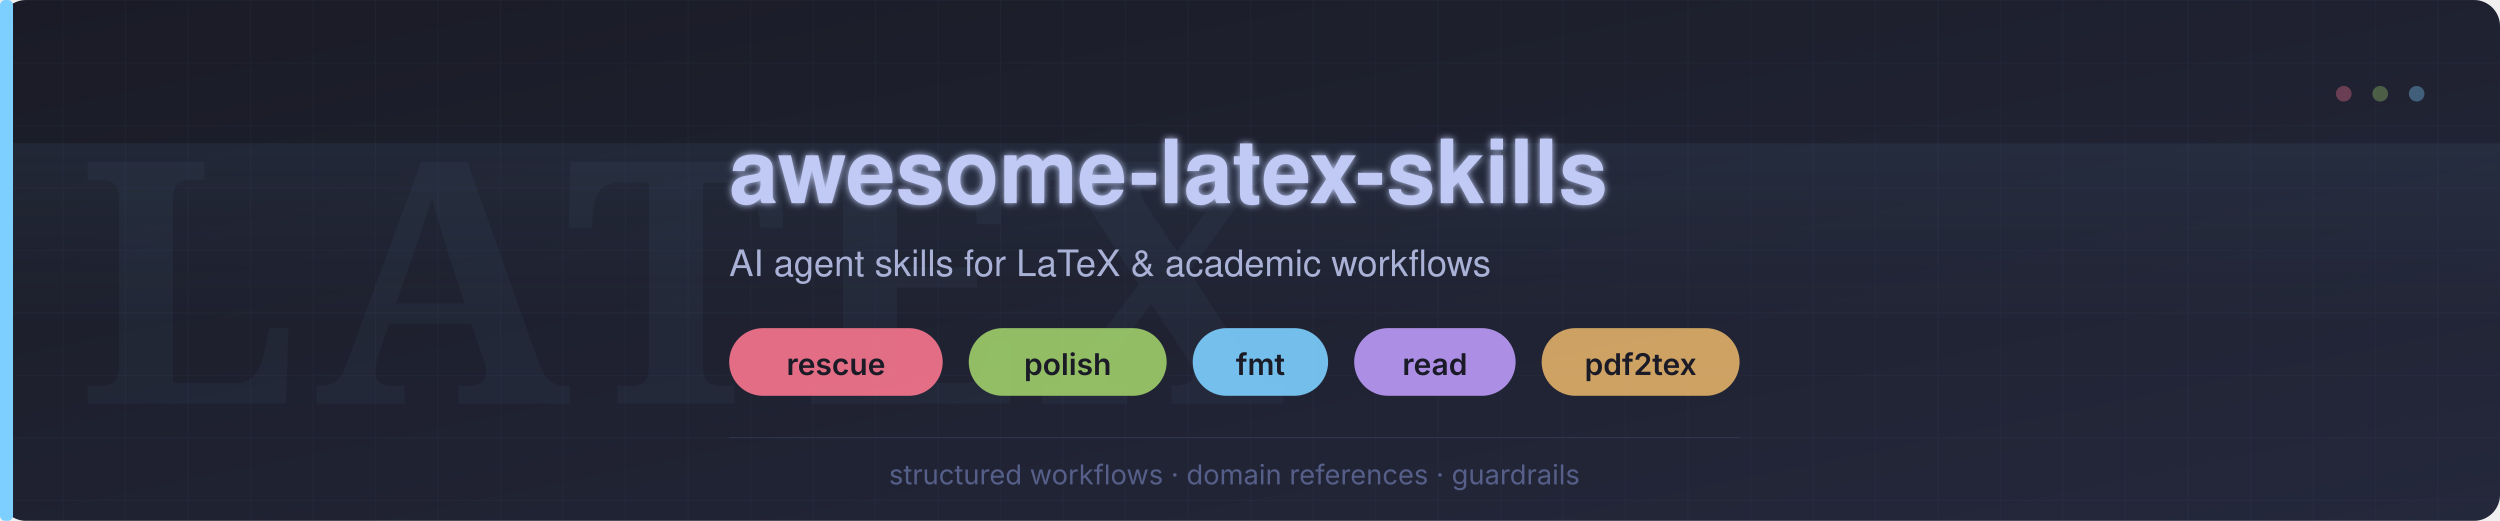
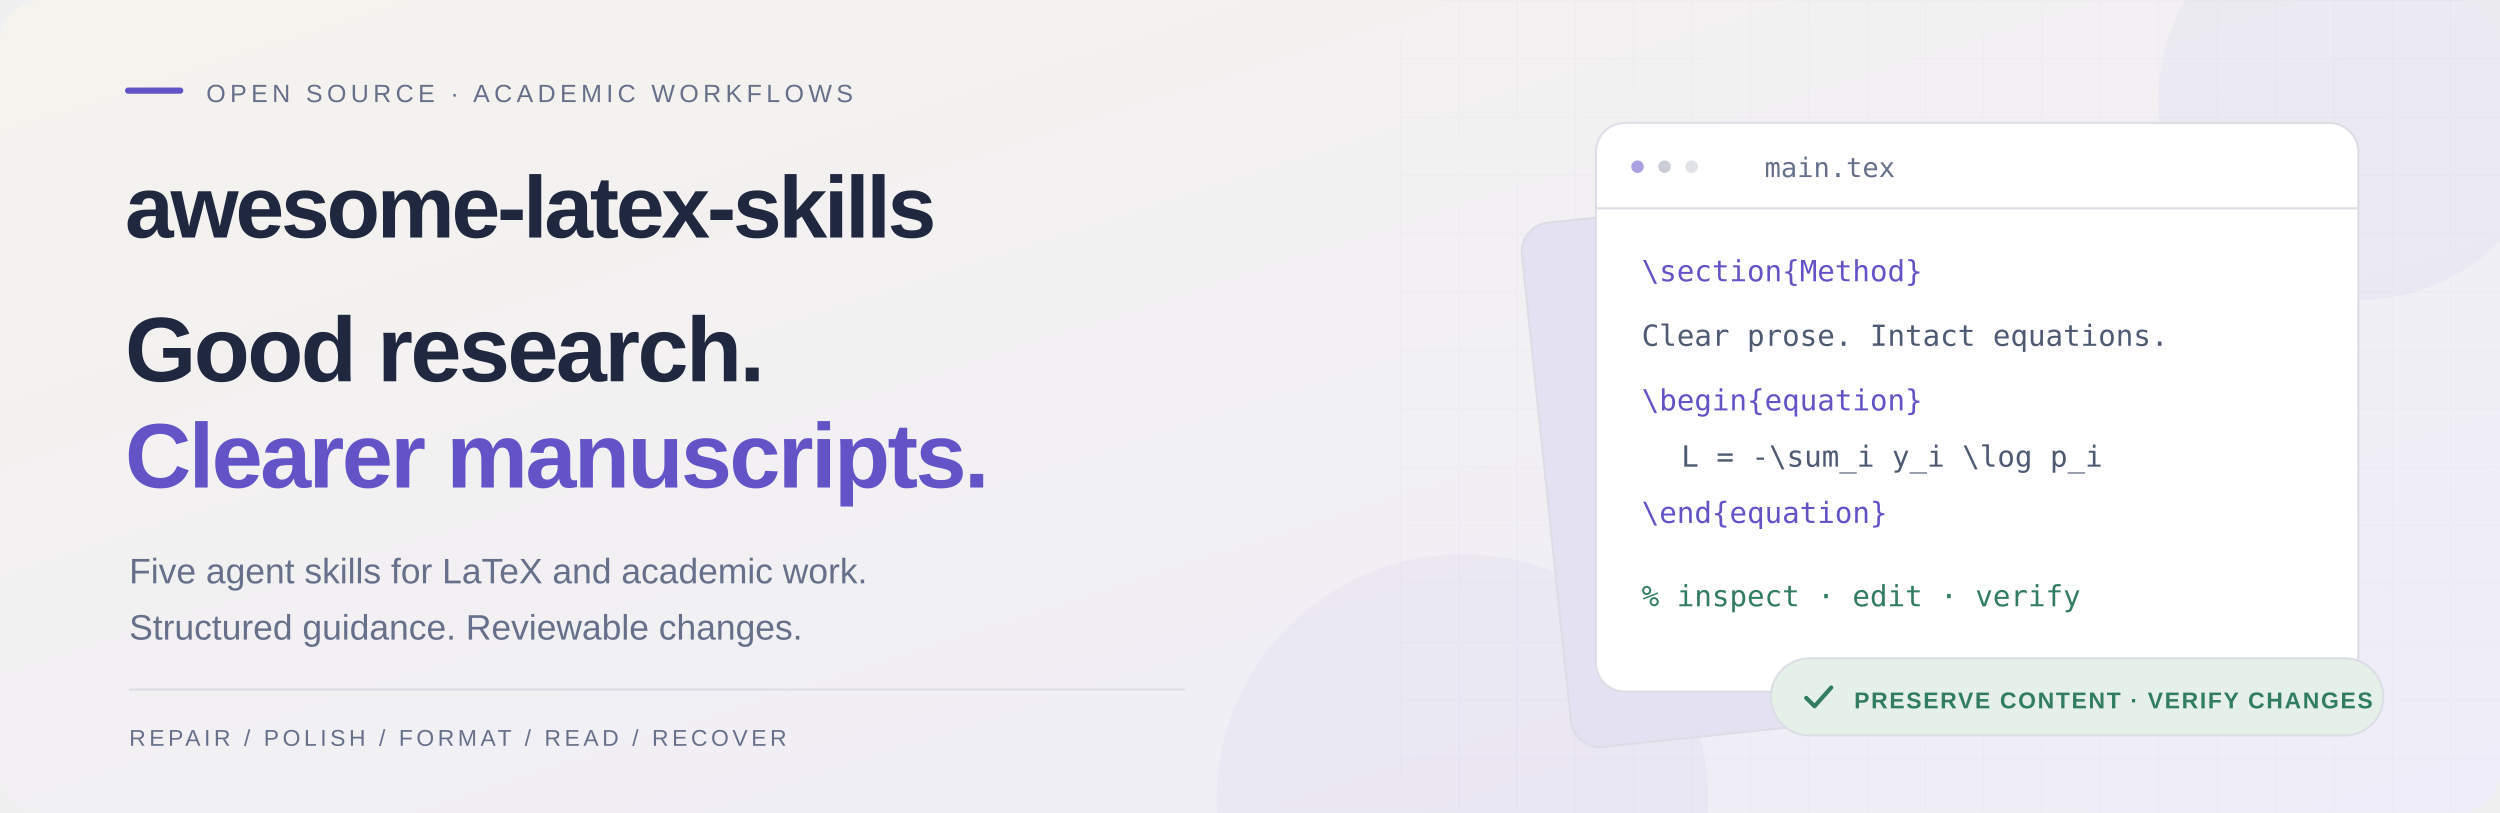
- <svg xmlns="http://www.w3.org/2000/svg" viewBox="0 0 960 200">
+ <svg xmlns="http://www.w3.org/2000/svg" width="1200" height="390" viewBox="0 0 1200 390" role="img" aria-labelledby="title desc">
  <defs>
-     <linearGradient id="bg" x1="0" y1="0" x2="1" y2="1">
-       <stop offset="0%" stop-color="#1a1b26" />
-       <stop offset="100%" stop-color="#24283b" />
+     <linearGradient id="background" x1="0" y1="0" x2="1" y2="1">
+       <stop stop-color="#f5f3ed" />
+       <stop offset="1" stop-color="#eeedf9" />
    </linearGradient>
-     <linearGradient id="glow" x1="0" y1="0" x2="0" y2="1">
-       <stop offset="0%" stop-color="#7dcfff" stop-opacity="0.06" />
-       <stop offset="100%" stop-color="#7dcfff" stop-opacity="0" />
-     </linearGradient>
-     <pattern id="grid" width="24" height="24" patternUnits="userSpaceOnUse">
-       <path d="M 24 0 L 0 0 0 24" fill="none" stroke="#414868" stroke-width="0.25" opacity="0.35" />
+     <pattern id="grid" width="28" height="28" patternUnits="userSpaceOnUse">
+       <path d="M28 0H0V28" fill="none" stroke="#dcdde5" stroke-width=".65" opacity=".28" />
    </pattern>
-     <filter id="titleglow">
-       <feGaussianBlur stdDeviation="1.5" result="blur" />
-       <feMerge>
-         <feMergeNode in="blur" />
-         <feMergeNode in="SourceGraphic" />
-       </feMerge>
-     </filter>
  </defs>
-   <rect width="960" height="200" rx="10" fill="url(#bg)" />
-   <rect width="960" height="200" rx="10" fill="url(#grid)" />
-   <rect width="960" height="70" y="55" fill="url(#glow)" />
-   <rect x="0" y="0" width="5" height="200" rx="2" fill="#7dcfff" />
-   <text x="30" y="155" font-family="Georgia,serif" font-size="130" fill="#7dcfff" font-weight="bold" opacity="0.04" letter-spacing="6">LATEX</text>
-   <text x="280" y="78" font-family="-apple-system,BlinkMacSystemFont,Segoe UI,Helvetica,Arial,sans-serif" font-size="34" fill="#c0caf5" font-weight="700" filter="url(#titleglow)">awesome-latex-skills</text>
-   <text x="280" y="106" font-family="-apple-system,BlinkMacSystemFont,Segoe UI,Helvetica,Arial,sans-serif" font-size="14" fill="#a9b1d6">AI agent skills for LaTeX &amp; academic workflows</text>
-   <rect x="280" y="126" width="82" height="26" rx="13" fill="#f7768e" opacity="0.9" />
-   <text x="321" y="144" font-family="-apple-system,sans-serif" font-size="11.5" fill="#1a1b26" text-anchor="middle" font-weight="600">rescue</text>
-   <rect x="372" y="126" width="76" height="26" rx="13" fill="#9ece6a" opacity="0.9" />
-   <text x="410" y="144" font-family="-apple-system,sans-serif" font-size="11.5" fill="#1a1b26" text-anchor="middle" font-weight="600">polish</text>
-   <rect x="458" y="126" width="52" height="26" rx="13" fill="#7dcfff" opacity="0.9" />
-   <text x="484" y="144" font-family="-apple-system,sans-serif" font-size="11.5" fill="#1a1b26" text-anchor="middle" font-weight="600">fmt</text>
-   <rect x="520" y="126" width="62" height="26" rx="13" fill="#bb9af7" opacity="0.9" />
-   <text x="551" y="144" font-family="-apple-system,sans-serif" font-size="11.5" fill="#1a1b26" text-anchor="middle" font-weight="600">read</text>
-   <rect x="592" y="126" width="76" height="26" rx="13" fill="#e0af68" opacity="0.9" />
-   <text x="630" y="144" font-family="-apple-system,sans-serif" font-size="11.5" fill="#1a1b26" text-anchor="middle" font-weight="600">pdf2tex</text>
-   <circle cx="900" cy="36" r="3" fill="#f7768e" opacity="0.35" />
-   <circle cx="914" cy="36" r="3" fill="#9ece6a" opacity="0.35" />
-   <circle cx="928" cy="36" r="3" fill="#7dcfff" opacity="0.35" />
-   <line x1="280" y1="168" x2="668" y2="168" stroke="#414868" stroke-width="0.4" opacity="0.4" />
-   <text x="474" y="186" font-family="-apple-system,sans-serif" font-size="10.5" fill="#565f89" text-anchor="middle">structured workflows · domain references · guardrails</text>
+   <rect width="1200" height="390" rx="20" fill="url(#background)" />
+   <rect x="672" width="528" height="390" rx="20" fill="url(#grid)" />
+   <circle cx="1132" cy="48" r="96" fill="#6254c7" opacity=".045" />
+   <circle cx="702" cy="384" r="118" fill="#6254c7" opacity=".05" />
+   <g font-family="Segoe UI,Arial,Helvetica,sans-serif">
+     <rect x="60" y="42" width="28" height="3" rx="1.5" fill="#6254c7" />
+     <text x="99" y="49" font-size="12" letter-spacing="2.1" fill="#66708a">OPEN SOURCE · ACADEMIC WORKFLOWS</text>
+     <text x="60" y="114" font-size="42" font-weight="700" letter-spacing="-1.5" fill="#202840">awesome-latex-skills</text>
+     <text x="60" y="183" font-size="44" font-weight="600" letter-spacing="-1.2" fill="#202840">Good research.</text>
+     <text x="60" y="234" font-size="44" font-weight="600" letter-spacing="-1.2" fill="#6254c7">Clearer manuscripts.</text>
+     <text x="62" y="280" font-size="17" fill="#66708a">Five agent skills for LaTeX and academic work.</text>
+     <text x="62" y="307" font-size="17" fill="#66708a">Structured guidance. Reviewable changes.</text>
+     <line x1="62" y1="331" x2="569" y2="331" stroke="#dcdde5" />
+     <text x="62" y="358" font-size="11" letter-spacing="1.7" fill="#66708a">REPAIR / POLISH / FORMAT / READ / RECOVER</text>
+   </g>
+   <g transform="rotate(-6 900 204)">
+     <rect x="740" y="91" width="365" height="253" rx="14" fill="#e4e2f2" stroke="#dcdde5" />
+     <text x="1011" y="286" font-family="Georgia,serif" font-size="76" fill="#6254c7" opacity=".16">α</text>
+   </g>
+   <rect x="766" y="59" width="366" height="273" rx="14" fill="#ffffff" stroke="#dcdde5" />
+   <path d="M766 100H1132" stroke="#dcdde5" />
+   <circle cx="786" cy="80" r="3" fill="#6254c7" opacity=".55" />
+   <circle cx="799" cy="80" r="3" fill="#66708a" opacity=".35" />
+   <circle cx="812" cy="80" r="3" fill="#66708a" opacity=".2" />
+   <text x="847" y="85" font-family="Consolas,monospace" font-size="13" fill="#66708a">main.tex</text>
+   <g font-family="Consolas,monospace" font-size="14">
+     <text x="788" y="135" fill="#6254c7">\section{Method}</text>
+     <text x="788" y="166" fill="#4e5972">Clear prose. Intact equations.</text>
+     <text x="788" y="197" fill="#6254c7">\begin{equation}</text>
+     <text x="807" y="224" fill="#4e5972">L = -\sum_i y_i \log p_i</text>
+     <text x="788" y="251" fill="#6254c7">\end{equation}</text>
+     <text x="788" y="291" fill="#317c62">% inspect · edit · verify</text>
+   </g>
+   <rect x="850" y="316" width="294" height="37" rx="18.5" fill="#e4f0e8" stroke="#dcdde5" />
+   <path d="M867 335l4 4 8-9" fill="none" stroke="#317c62" stroke-width="2" stroke-linecap="round" stroke-linejoin="round" />
+   <text x="890" y="340" font-family="Segoe UI,Arial,sans-serif" font-size="11" font-weight="600" letter-spacing=".8" fill="#317c62">PRESERVE CONTENT · VERIFY CHANGES</text>
</svg>
